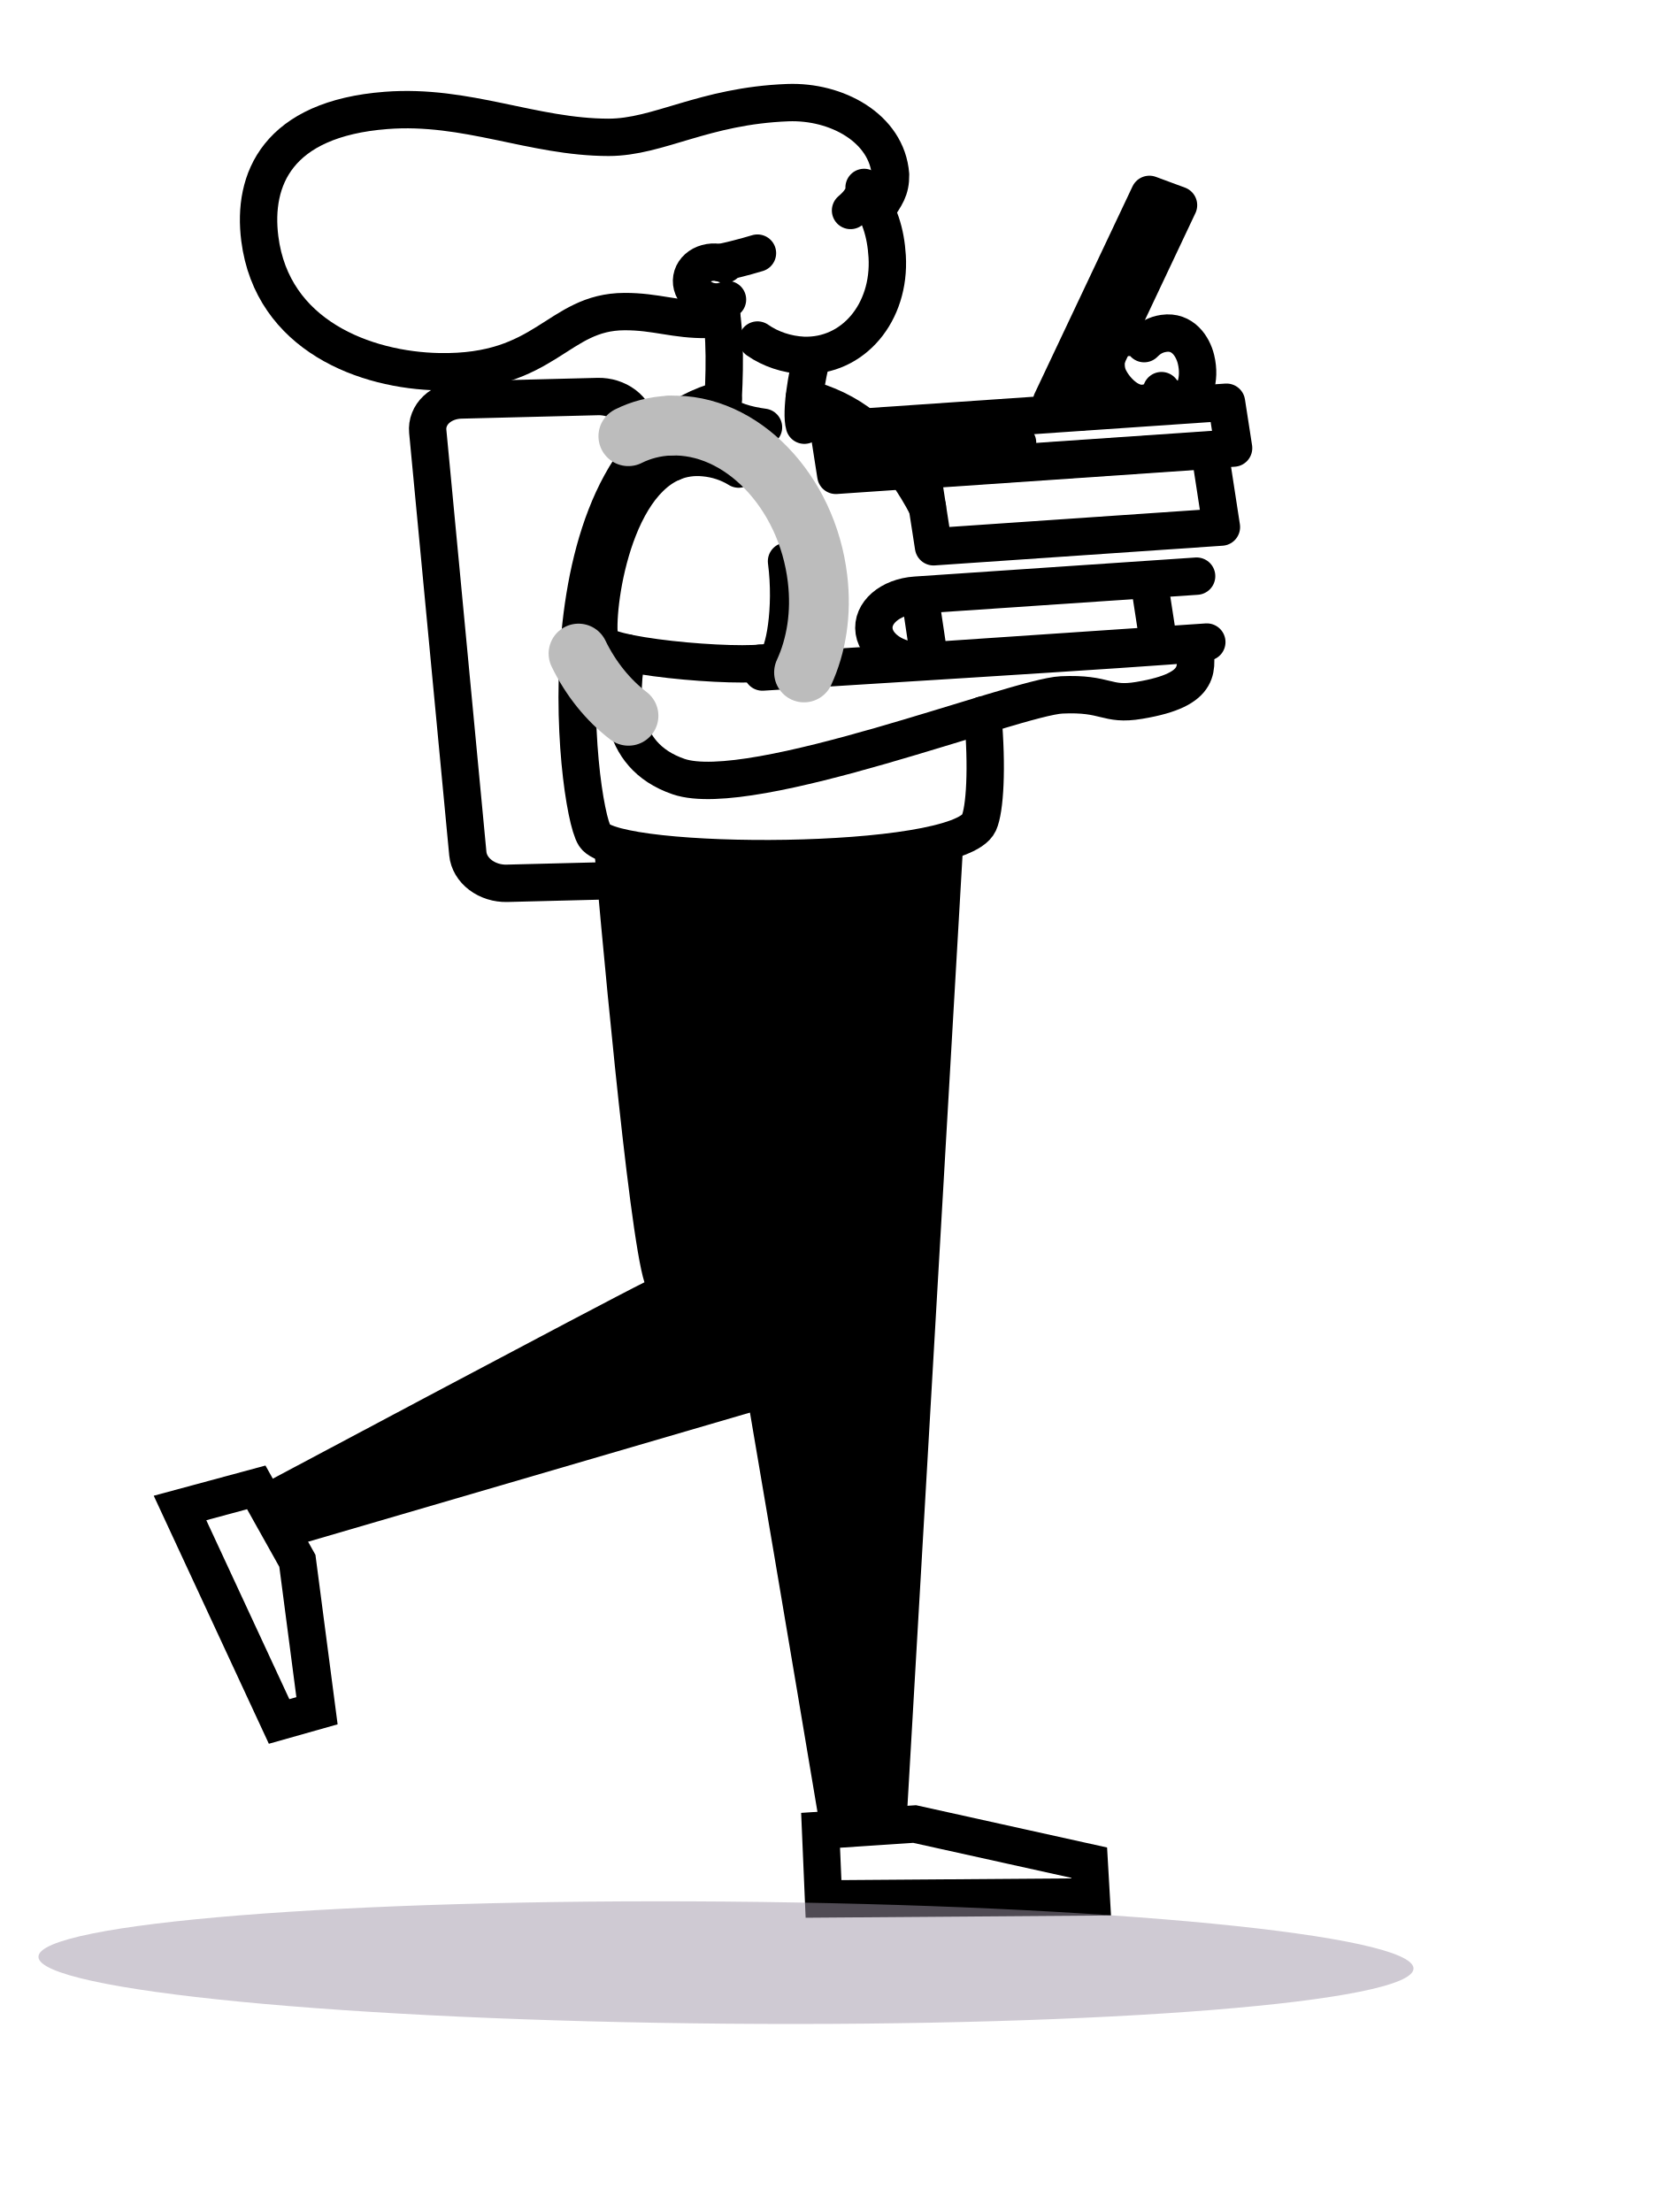
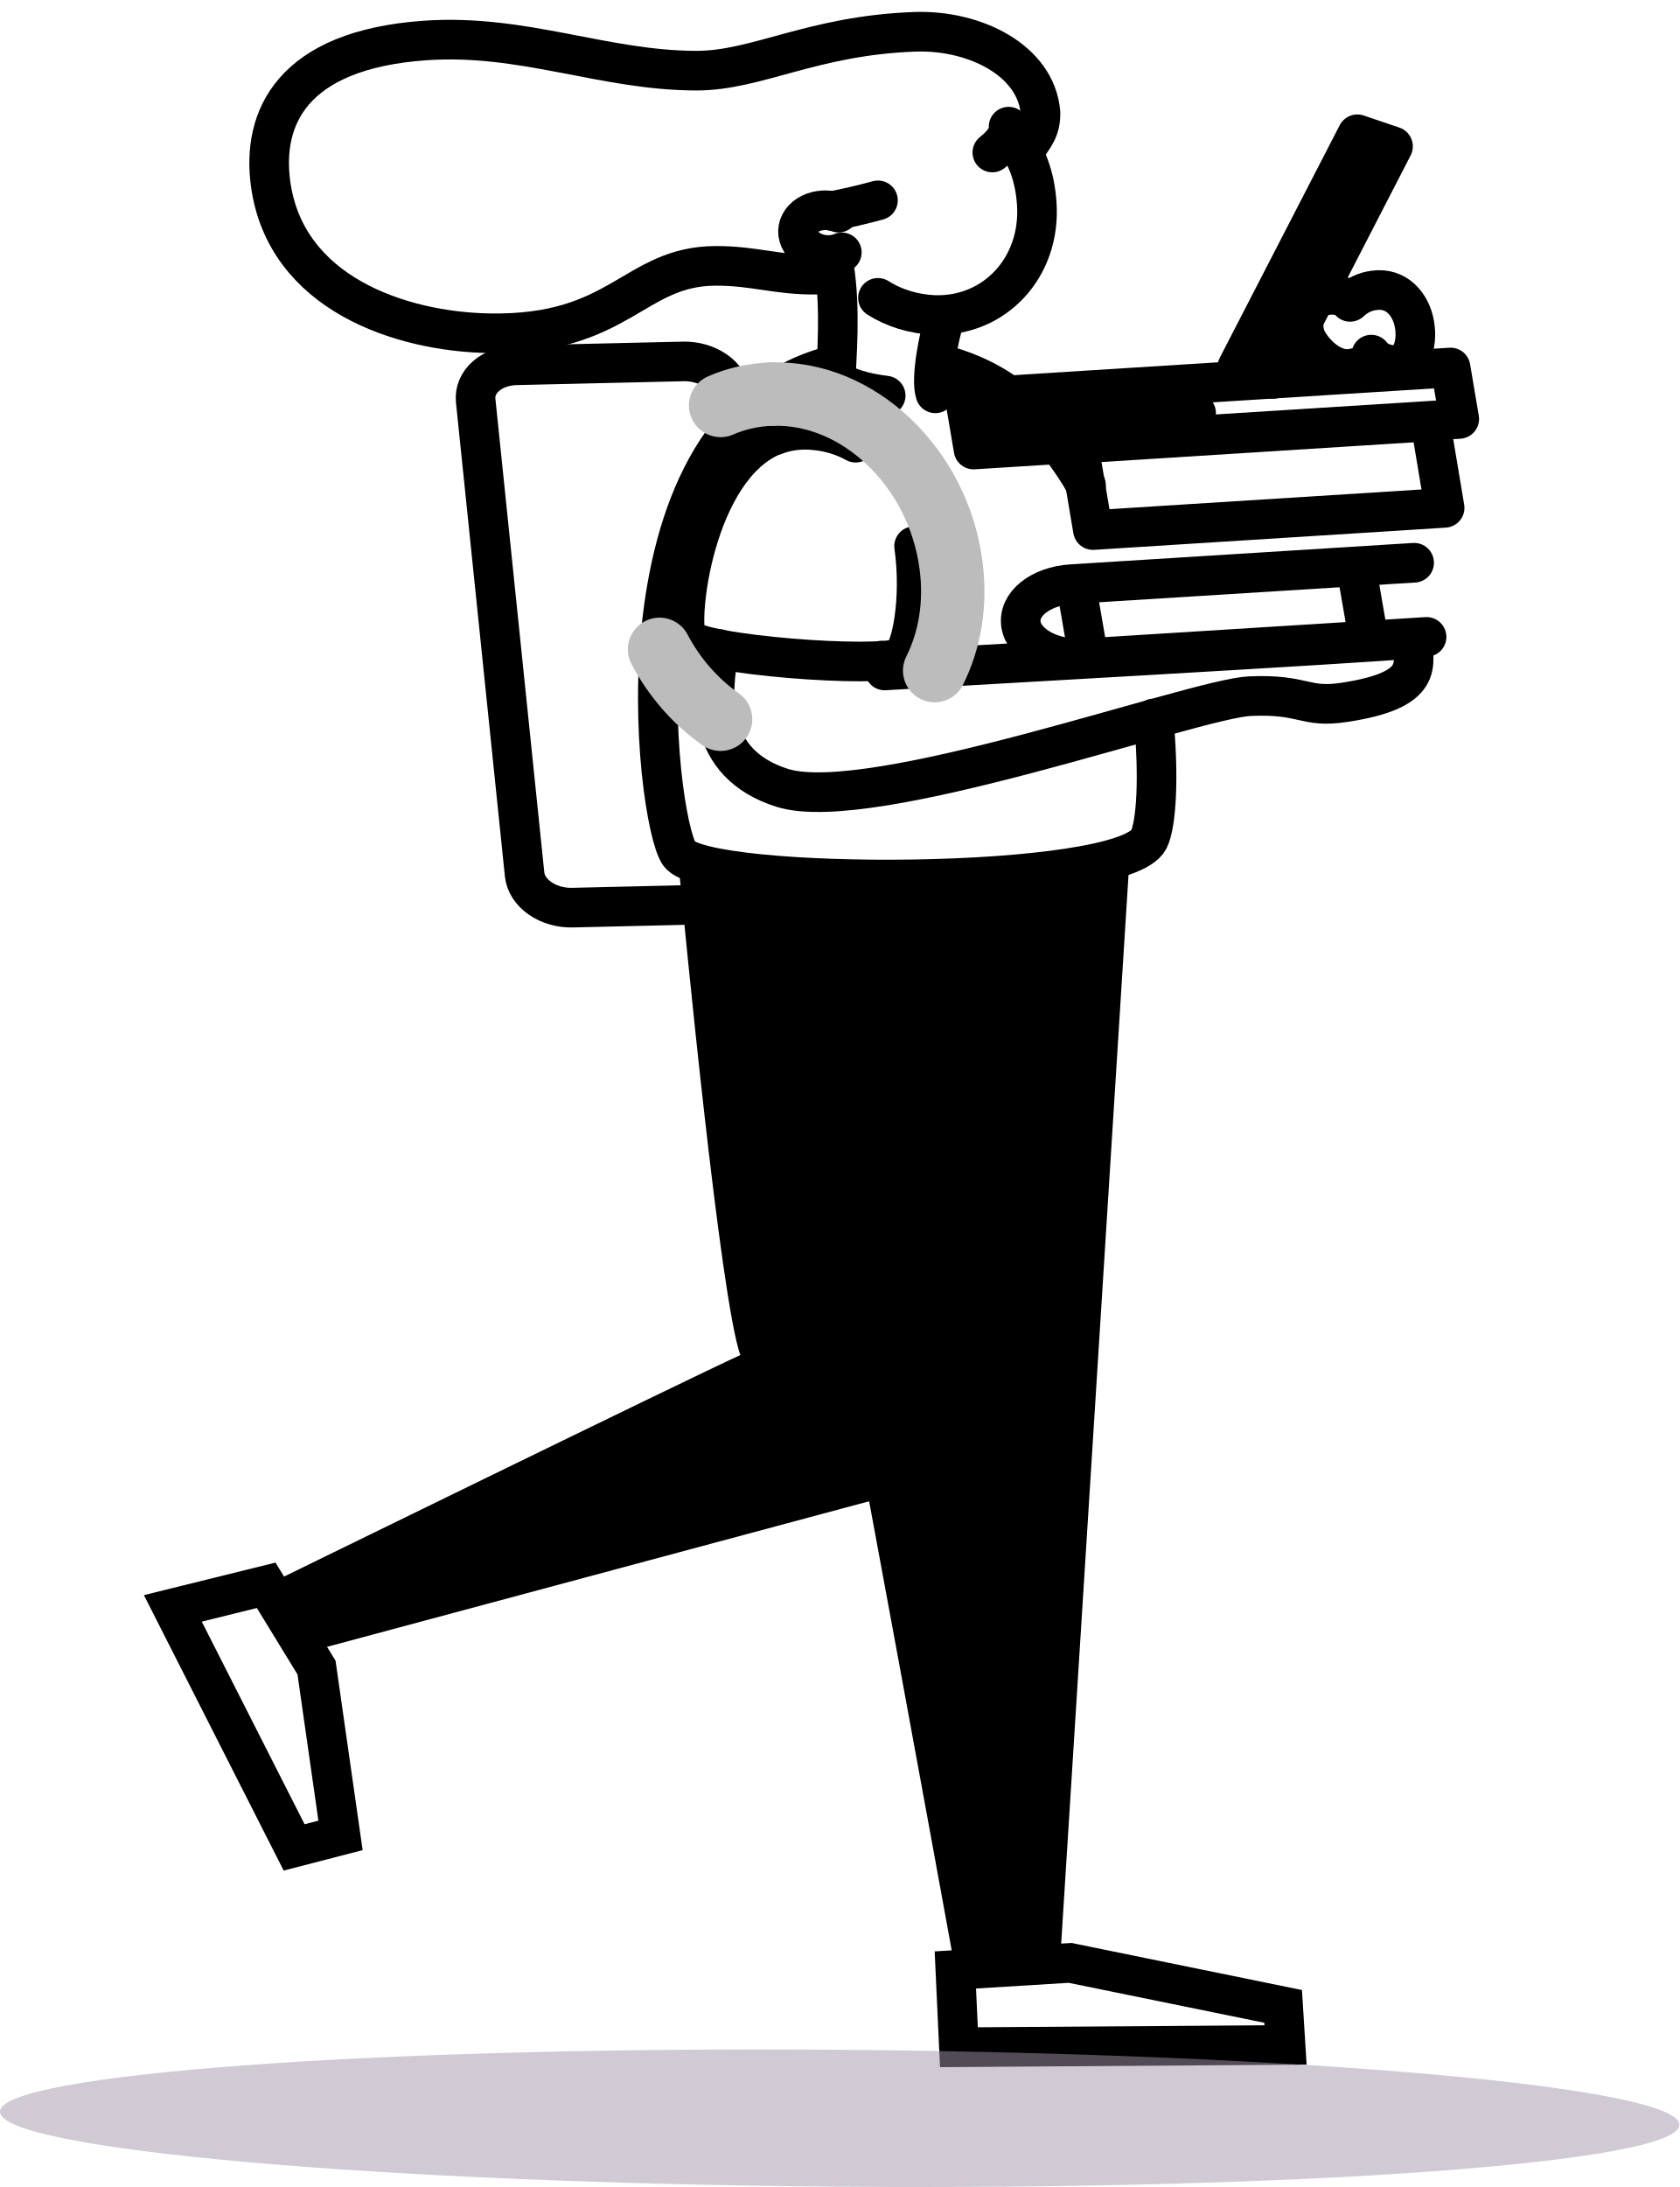
- <svg xmlns="http://www.w3.org/2000/svg" width="112" height="148" viewBox="0 0 112 148" fill="none">
-   <path d="M65.757 47.844C66.072 51.376 65.903 54.175 65.5 55.056C64.084 58.101 41.167 58.075 39.79 55.918C38.491 53.888 35.787 29.987 48.391 26.721" stroke="black" stroke-width="2.5" stroke-miterlimit="10" stroke-linecap="round" />
-   <path d="M60.56 31.488C61.12 32.275 61.617 33.09 62.049 33.927" stroke="black" stroke-width="2.5" stroke-miterlimit="10" stroke-linecap="round" />
-   <path d="M53.812 26.632C55.301 26.996 56.677 27.664 57.813 28.575" stroke="black" stroke-width="2.5" stroke-miterlimit="10" stroke-linecap="round" />
-   <path d="M53.82 28.449C53.567 27.585 54.002 25.008 54.331 23.89" stroke="black" stroke-width="2.5" stroke-linecap="round" stroke-linejoin="round" />
-   <path d="M48.162 20.359C48.565 22.416 48.492 25.057 48.334 27.607C48.867 28.123 49.989 28.443 51.085 28.588" stroke="black" stroke-width="2.5" stroke-linecap="round" stroke-linejoin="round" />
-   <path fill-rule="evenodd" clip-rule="evenodd" d="M70.36 26.853L76.906 13.006L78.854 13.726L72.313 27.574L70.36 26.853Z" stroke="black" stroke-width="2.5" stroke-linecap="round" stroke-linejoin="round" />
-   <path d="M71.781 25.657L72.903 26.067" stroke="black" stroke-width="2.5" stroke-linecap="round" stroke-linejoin="round" />
-   <path d="M72.641 23.837L73.761 24.246" stroke="black" stroke-width="2.5" stroke-linecap="round" stroke-linejoin="round" />
-   <path d="M73.501 22.016L74.621 22.426" stroke="black" stroke-width="2.5" stroke-linecap="round" stroke-linejoin="round" />
-   <path d="M74.362 20.196L75.482 20.606" stroke="black" stroke-width="2.5" stroke-linecap="round" stroke-linejoin="round" />
-   <path d="M75.222 18.376L76.342 18.785" stroke="black" stroke-width="2.5" stroke-linecap="round" stroke-linejoin="round" />
-   <path d="M76.083 16.55L77.203 16.96" stroke="black" stroke-width="2.5" stroke-linecap="round" stroke-linejoin="round" />
-   <path d="M76.943 14.735L78.063 15.145" stroke="black" stroke-width="2.5" stroke-linecap="round" stroke-linejoin="round" />
-   <path fill-rule="evenodd" clip-rule="evenodd" d="M77.87 22.305C79.123 22.12 79.809 23.165 80.022 24.038C80.365 25.441 79.844 26.605 79.311 26.714C79.015 26.78 78.697 26.759 78.407 26.654C78.118 26.549 77.874 26.366 77.716 26.136C77.629 26.493 77.524 26.787 76.692 26.962C75.446 27.225 74.318 25.745 74.102 25.034C73.814 24.097 74.192 22.812 75.121 22.62C75.887 22.461 76.359 22.719 76.555 22.992C76.941 22.603 77.343 22.383 77.87 22.305Z" stroke="black" stroke-width="2.5" stroke-linecap="round" stroke-linejoin="round" />
-   <path d="M41.958 43.688C41.481 46.323 41.177 50.51 45.402 51.959C50.266 53.628 68.006 46.634 71.035 46.494C74.064 46.354 73.996 47.236 76.225 46.861C80.636 46.13 80.028 44.61 79.904 43.072C78.05 43.306 51.896 44.896 51.011 44.964C50.937 44.772 50.876 44.577 50.831 44.379" stroke="black" stroke-width="2.5" stroke-linecap="round" stroke-linejoin="round" />
-   <path d="M44.998 30.938C45.644 30.657 46.383 30.549 47.123 30.625C47.947 30.7 48.741 30.963 49.42 31.385" stroke="black" stroke-width="2.5" stroke-miterlimit="10" stroke-linecap="round" />
-   <path d="M52.626 37.551C53.041 40.728 52.461 43.862 51.892 44.182C50.742 44.834 40.815 44.03 40.205 43.022C39.67 42.139 40.557 32.833 44.995 30.937" stroke="black" stroke-width="2.5" stroke-miterlimit="10" stroke-linecap="round" />
-   <path d="M80.065 38.549L61.268 39.822C59.545 39.938 58.301 41.02 58.488 42.238C58.675 43.456 60.226 44.349 61.95 44.231L80.747 42.959" stroke="black" stroke-width="2.5" stroke-linecap="round" stroke-linejoin="round" />
-   <path d="M77.546 43.197L76.866 38.786" stroke="black" stroke-width="2.5" stroke-linecap="round" stroke-linejoin="round" />
-   <path d="M62.05 33.927L61.663 31.45L80.934 30.129L81.724 35.265L62.462 36.584L62.05 33.927" stroke="black" stroke-width="2.5" stroke-linecap="round" stroke-linejoin="round" />
-   <path fill-rule="evenodd" clip-rule="evenodd" d="M55.447 28.738L82.064 26.912L82.539 29.98L55.926 31.805L55.447 28.738Z" stroke="black" stroke-width="2.5" stroke-linecap="round" stroke-linejoin="round" />
-   <path d="M61.619 40.349L62.105 43.598" stroke="black" stroke-width="2.5" stroke-miterlimit="10" stroke-linecap="round" />
-   <path d="M57.11 30.397L68.084 29.615" stroke="black" stroke-width="2.5" stroke-miterlimit="10" stroke-linecap="round" />
-   <path fill-rule="evenodd" clip-rule="evenodd" d="M12.045 100.896L18.674 115.179L21.21 114.462L19.898 104.433L17.147 99.517L12.045 100.896Z" stroke="black" stroke-width="2.5" stroke-miterlimit="10" stroke-linecap="round" />
-   <path fill-rule="evenodd" clip-rule="evenodd" d="M55.101 127.053L73.013 126.919L72.881 124.628L61.196 122.042L54.905 122.462L55.101 127.053Z" stroke="black" stroke-width="2.5" stroke-miterlimit="10" stroke-linecap="round" />
-   <path d="M58.64 14.05C59.261 13.104 59.601 12.694 59.586 11.685C59.342 8.555 55.954 6.742 52.706 6.868C47.071 7.086 44.067 9.188 40.721 9.189C35.643 9.185 31.223 6.971 25.833 7.388C18.531 7.952 16.884 12.028 17.383 15.963C18.208 22.472 24.468 24.783 29.395 24.872C36.572 24.997 37.275 20.86 41.789 20.847C43.898 20.841 45.186 21.409 47.336 21.373C47.664 21.364 47.989 21.328 48.306 21.266" stroke="black" stroke-width="2.5" stroke-linecap="round" stroke-linejoin="round" />
-   <path d="M57.868 12.949C58.845 14.15 59.267 15.587 59.361 17.152C59.586 20.925 57.076 23.89 53.754 23.776C52.641 23.722 51.561 23.362 50.683 22.751" stroke="black" stroke-width="2.5" stroke-linecap="round" stroke-linejoin="round" />
-   <path d="M50.681 16.936C49.786 17.205 48.922 17.423 48.173 17.579" stroke="black" stroke-width="2.5" stroke-linecap="round" stroke-linejoin="round" />
-   <path d="M57.816 12.541C57.86 13.052 57.511 13.576 56.909 14.082" stroke="black" stroke-width="2.5" stroke-linecap="round" stroke-linejoin="round" />
-   <path d="M48.676 20.043C48.46 20.144 48.216 20.199 47.965 20.203C47.714 20.207 47.462 20.161 47.23 20.068C46.998 19.975 46.794 19.837 46.633 19.668C46.472 19.498 46.36 19.3 46.306 19.091C46.252 18.882 46.258 18.668 46.322 18.466C46.387 18.264 46.508 18.08 46.677 17.93C46.846 17.78 47.057 17.667 47.292 17.602C47.528 17.537 47.782 17.521 48.032 17.555C48.192 17.578 48.349 17.62 48.497 17.681" stroke="black" stroke-width="2.5" stroke-linecap="round" stroke-linejoin="round" />
-   <path fill-rule="evenodd" clip-rule="evenodd" d="M64.481 55.87C60.94 57.518 49.572 57.814 43.548 57.044C45.339 65.309 54.904 122.469 54.904 122.469L60.645 122.085L64.481 55.87Z" fill="black" />
-   <path fill-rule="evenodd" clip-rule="evenodd" d="M39.784 55.917C39.735 55.836 39.694 55.752 39.659 55.666C40.096 60.701 42.024 82.417 43.119 85.795C40.586 87.037 17.159 99.515 17.159 99.515L19.386 103.513L51.698 94.069L51.574 57.451C45.859 57.474 40.44 56.931 39.784 55.917Z" fill="black" />
-   <path d="M39.95 58.948L33.92 59.1C33.602 59.109 33.282 59.064 32.978 58.969C32.674 58.873 32.392 58.73 32.149 58.546C31.906 58.362 31.706 58.141 31.561 57.896C31.416 57.651 31.328 57.387 31.302 57.118L28.621 28.865C28.595 28.597 28.632 28.329 28.731 28.078C28.829 27.827 28.986 27.597 29.193 27.402C29.4 27.206 29.653 27.049 29.938 26.939C30.222 26.829 30.533 26.768 30.851 26.761L40.002 26.531C40.644 26.515 41.28 26.715 41.77 27.085C42.261 27.456 42.566 27.968 42.619 28.509L42.8 30.446" stroke="black" stroke-width="2.5" stroke-linecap="round" stroke-linejoin="round" />
-   <path d="M42.043 29.186C42.877 28.764 43.83 28.52 44.821 28.476" stroke="#BCBCBC" stroke-width="4" stroke-linecap="round" stroke-linejoin="round" />
-   <path d="M42.052 47.892C40.694 46.855 39.528 45.419 38.708 43.728" stroke="#BCBCBC" stroke-width="4" stroke-linecap="round" stroke-linejoin="round" />
-   <path d="M44.82 28.48C49.585 28.281 54.008 32.863 54.7 38.716C54.979 41.035 54.621 43.204 53.797 44.992" stroke="#BCBCBC" stroke-width="4" stroke-linecap="round" stroke-linejoin="round" />
-   <path d="M48.538 127.231C73.944 127.445 94.557 129.447 94.577 131.704C94.597 133.96 74.017 135.615 48.611 135.401C23.205 135.187 2.593 133.184 2.573 130.929C2.553 128.673 23.132 127.017 48.538 127.231Z" fill="#A097A9" fill-opacity="0.5" />
+ <svg xmlns="http://www.w3.org/2000/svg" width="106" height="138" viewBox="0 0 106 138" fill="none">
+   <path d="M72.812 45.339C73.174 49.074 72.98 52.035 72.515 52.967C70.882 56.187 44.461 56.159 42.872 53.878C41.375 51.73 38.258 26.452 52.789 22.997" stroke="black" stroke-width="2.5" stroke-miterlimit="10" stroke-linecap="round" />
+   <path d="M66.814 28.03C67.466 28.865 68.046 29.73 68.55 30.619" stroke="black" stroke-width="2.5" stroke-miterlimit="10" stroke-linecap="round" />
+   <path d="M59.052 22.901C60.769 23.286 62.356 23.995 63.665 24.962" stroke="black" stroke-width="2.5" stroke-miterlimit="10" stroke-linecap="round" />
+   <path d="M59.035 24.819C58.73 23.91 59.253 21.201 59.649 20.025" stroke="black" stroke-width="2.5" stroke-linecap="round" stroke-linejoin="round" />
+   <path d="M52.539 16.285C53.003 18.454 52.919 21.239 52.738 23.928C53.351 24.471 54.642 24.809 55.904 24.962" stroke="black" stroke-width="2.5" stroke-linecap="round" stroke-linejoin="round" />
+   <path fill-rule="evenodd" clip-rule="evenodd" d="M78.103 23.144L85.673 8.472L87.926 9.235L80.361 23.908L78.103 23.144Z" stroke="black" stroke-width="2.5" stroke-linecap="round" stroke-linejoin="round" />
+   <path d="M79.731 21.894L81.033 22.326" stroke="black" stroke-width="2.5" stroke-linecap="round" stroke-linejoin="round" />
+   <path d="M80.708 19.929L82.011 20.36" stroke="black" stroke-width="2.5" stroke-linecap="round" stroke-linejoin="round" />
+   <path d="M81.739 18.011L83.042 18.491" stroke="black" stroke-width="2.5" stroke-linecap="round" stroke-linejoin="round" />
+   <path d="M82.716 16.094L84.018 16.525" stroke="black" stroke-width="2.5" stroke-linecap="round" stroke-linejoin="round" />
+   <path d="M83.692 14.176L84.995 14.608" stroke="black" stroke-width="2.5" stroke-linecap="round" stroke-linejoin="round" />
+   <path d="M84.67 12.259L85.972 12.642" stroke="black" stroke-width="2.5" stroke-linecap="round" stroke-linejoin="round" />
+   <path d="M85.701 10.293L87.004 10.773" stroke="black" stroke-width="2.5" stroke-linecap="round" stroke-linejoin="round" />
+   <path fill-rule="evenodd" clip-rule="evenodd" d="M86.731 18.322C88.175 18.126 88.965 19.231 89.21 20.155C89.605 21.641 89.006 22.873 88.391 22.989C88.05 23.058 87.683 23.036 87.35 22.924C87.016 22.813 86.736 22.62 86.553 22.376C86.454 22.755 86.333 23.065 85.375 23.252C83.939 23.53 82.639 21.963 82.391 21.21C82.058 20.218 82.494 18.858 83.565 18.654C84.447 18.486 84.99 18.76 85.216 19.048C85.661 18.636 86.125 18.404 86.731 18.322Z" stroke="black" stroke-width="2.5" stroke-linecap="round" stroke-linejoin="round" />
+   <path d="M45.408 40.956C44.858 43.746 44.508 48.179 49.375 49.714C54.977 51.481 75.411 44.075 78.9 43.927C82.388 43.779 82.31 44.712 84.878 44.315C89.958 43.541 89.258 41.931 89.116 40.303C86.98 40.551 56.855 42.234 55.836 42.306C55.75 42.103 55.68 41.896 55.627 41.687" stroke="black" stroke-width="2.5" stroke-linecap="round" stroke-linejoin="round" />
+   <path d="M48.902 27.469C49.647 27.178 50.501 27.064 51.354 27.144C52.304 27.222 53.221 27.495 54.004 27.934" stroke="black" stroke-width="2.5" stroke-miterlimit="10" stroke-linecap="round" />
+   <path d="M57.695 34.464C58.174 37.831 57.505 41.152 56.848 41.491C55.522 42.182 44.067 41.33 43.364 40.261C42.746 39.326 43.77 29.464 48.891 27.455" stroke="black" stroke-width="2.5" stroke-miterlimit="10" stroke-linecap="round" />
+   <path d="M89.259 35.509L67.644 36.859C65.662 36.982 64.231 38.13 64.446 39.423C64.662 40.715 66.445 41.663 68.428 41.538L90.043 40.188" stroke="black" stroke-width="2.5" stroke-linecap="round" stroke-linejoin="round" />
+   <path d="M86.407 40.446L85.593 35.748" stroke="black" stroke-width="2.5" stroke-linecap="round" stroke-linejoin="round" />
+   <path d="M68.507 30.626L68.061 27.994L90.272 26.592L91.183 32.046L68.983 33.447L68.507 30.626Z" stroke="black" stroke-width="2.5" stroke-linecap="round" stroke-linejoin="round" />
+   <path fill-rule="evenodd" clip-rule="evenodd" d="M60.898 25.12L91.558 23.189L92.106 26.435L61.449 28.366L60.898 25.12Z" stroke="black" stroke-width="2.5" stroke-linecap="round" stroke-linejoin="round" />
+   <path d="M68.007 37.426L68.604 40.878" stroke="black" stroke-width="2.5" stroke-miterlimit="10" stroke-linecap="round" />
+   <path d="M62.851 26.88L75.497 26.065" stroke="black" stroke-width="2.5" stroke-miterlimit="10" stroke-linecap="round" />
+   <path fill-rule="evenodd" clip-rule="evenodd" d="M10.909 101.489L18.565 116.572L21.493 115.814L19.978 105.224L16.801 100.033L10.909 101.489Z" stroke="black" stroke-width="2.5" stroke-miterlimit="10" stroke-linecap="round" />
+   <path fill-rule="evenodd" clip-rule="evenodd" d="M60.525 129.18L81.142 129.037L80.99 126.604L67.541 123.858L60.3 124.304L60.525 129.18Z" stroke="black" stroke-width="2.5" stroke-miterlimit="10" stroke-linecap="round" />
+   <path d="M64.584 9.594C65.299 8.596 65.691 8.162 65.673 7.096C65.392 3.789 61.492 1.874 57.752 2.006C51.264 2.237 47.806 4.458 43.953 4.459C38.106 4.454 33.018 2.116 26.812 2.556C18.405 3.152 16.508 7.459 17.083 11.616C18.033 18.492 25.24 20.934 30.913 21.029C39.176 21.16 39.986 16.79 45.182 16.775C47.611 16.77 49.094 17.369 51.569 17.332C51.947 17.322 52.321 17.284 52.686 17.219" stroke="black" stroke-width="2.5" stroke-linecap="round" stroke-linejoin="round" />
+   <path d="M63.716 8.424C64.844 9.694 65.332 11.214 65.44 12.87C65.701 16.861 62.801 19.999 58.963 19.877C57.677 19.821 56.43 19.44 55.415 18.794" stroke="black" stroke-width="2.5" stroke-linecap="round" stroke-linejoin="round" />
+   <path d="M55.416 12.642C54.39 12.922 53.398 13.15 52.539 13.313" stroke="black" stroke-width="2.5" stroke-linecap="round" stroke-linejoin="round" />
+   <path d="M63.661 7.992C63.71 8.533 63.315 9.087 62.634 9.622" stroke="black" stroke-width="2.5" stroke-linecap="round" stroke-linejoin="round" />
+   <path d="M53.135 15.924C52.887 16.031 52.607 16.089 52.318 16.093C52.029 16.098 51.739 16.049 51.472 15.95C51.206 15.851 50.97 15.706 50.785 15.525C50.601 15.345 50.472 15.135 50.41 14.914C50.347 14.692 50.354 14.464 50.428 14.25C50.502 14.036 50.642 13.841 50.836 13.681C51.03 13.522 51.273 13.403 51.544 13.334C51.815 13.265 52.107 13.248 52.395 13.284C52.579 13.308 52.759 13.353 52.929 13.418" stroke="black" stroke-width="2.5" stroke-linecap="round" stroke-linejoin="round" />
+   <path fill-rule="evenodd" clip-rule="evenodd" d="M71.318 53.821C67.242 55.565 54.154 55.879 47.22 55.063C49.282 63.808 60.294 124.29 60.294 124.29L66.902 123.884L71.318 53.821Z" fill="black" />
+   <path fill-rule="evenodd" clip-rule="evenodd" d="M42.886 53.895C42.83 53.809 42.782 53.72 42.742 53.629C43.245 58.956 45.467 81.932 46.727 85.506C43.81 86.82 16.825 100.022 16.825 100.022L19.39 104.252L56.609 94.26L56.467 55.517C49.884 55.543 43.641 54.968 42.886 53.895Z" fill="black" />
+   <path d="M43.069 57.11L36.126 57.272C35.76 57.28 35.391 57.233 35.041 57.132C34.691 57.032 34.367 56.88 34.087 56.685C33.807 56.49 33.577 56.256 33.409 55.997C33.242 55.738 33.141 55.458 33.112 55.174L30.024 25.276C29.994 24.992 30.037 24.709 30.15 24.443C30.263 24.177 30.444 23.934 30.683 23.727C30.922 23.52 31.213 23.354 31.54 23.237C31.868 23.121 32.225 23.057 32.592 23.049L43.13 22.806C43.869 22.789 44.601 23 45.166 23.392C45.731 23.785 46.082 24.327 46.143 24.899L46.352 26.948" stroke="black" stroke-width="2.5" stroke-linecap="round" stroke-linejoin="round" />
+   <path d="M45.482 25.585C46.445 25.158 47.542 24.912 48.685 24.866" stroke="#BCBCBC" stroke-width="4" stroke-linecap="round" stroke-linejoin="round" />
+   <path d="M45.483 45.384C43.918 44.286 42.574 42.765 41.629 40.974" stroke="#BCBCBC" stroke-width="4" stroke-linecap="round" stroke-linejoin="round" />
+   <path d="M48.685 24.873C54.157 24.663 59.235 29.503 60.03 35.686C60.35 38.137 59.94 40.427 58.994 42.316" stroke="#BCBCBC" stroke-width="4" stroke-linecap="round" stroke-linejoin="round" />
+   <path d="M52.957 129.343C82.228 129.569 105.977 131.686 106 134.072C106.023 136.457 82.312 138.207 53.041 137.98C23.77 137.754 0.023 135.636 1.71016e-05 133.252C-0.023 130.867 23.686 129.117 52.957 129.343Z" fill="#A097A9" fill-opacity="0.5" />
</svg>
